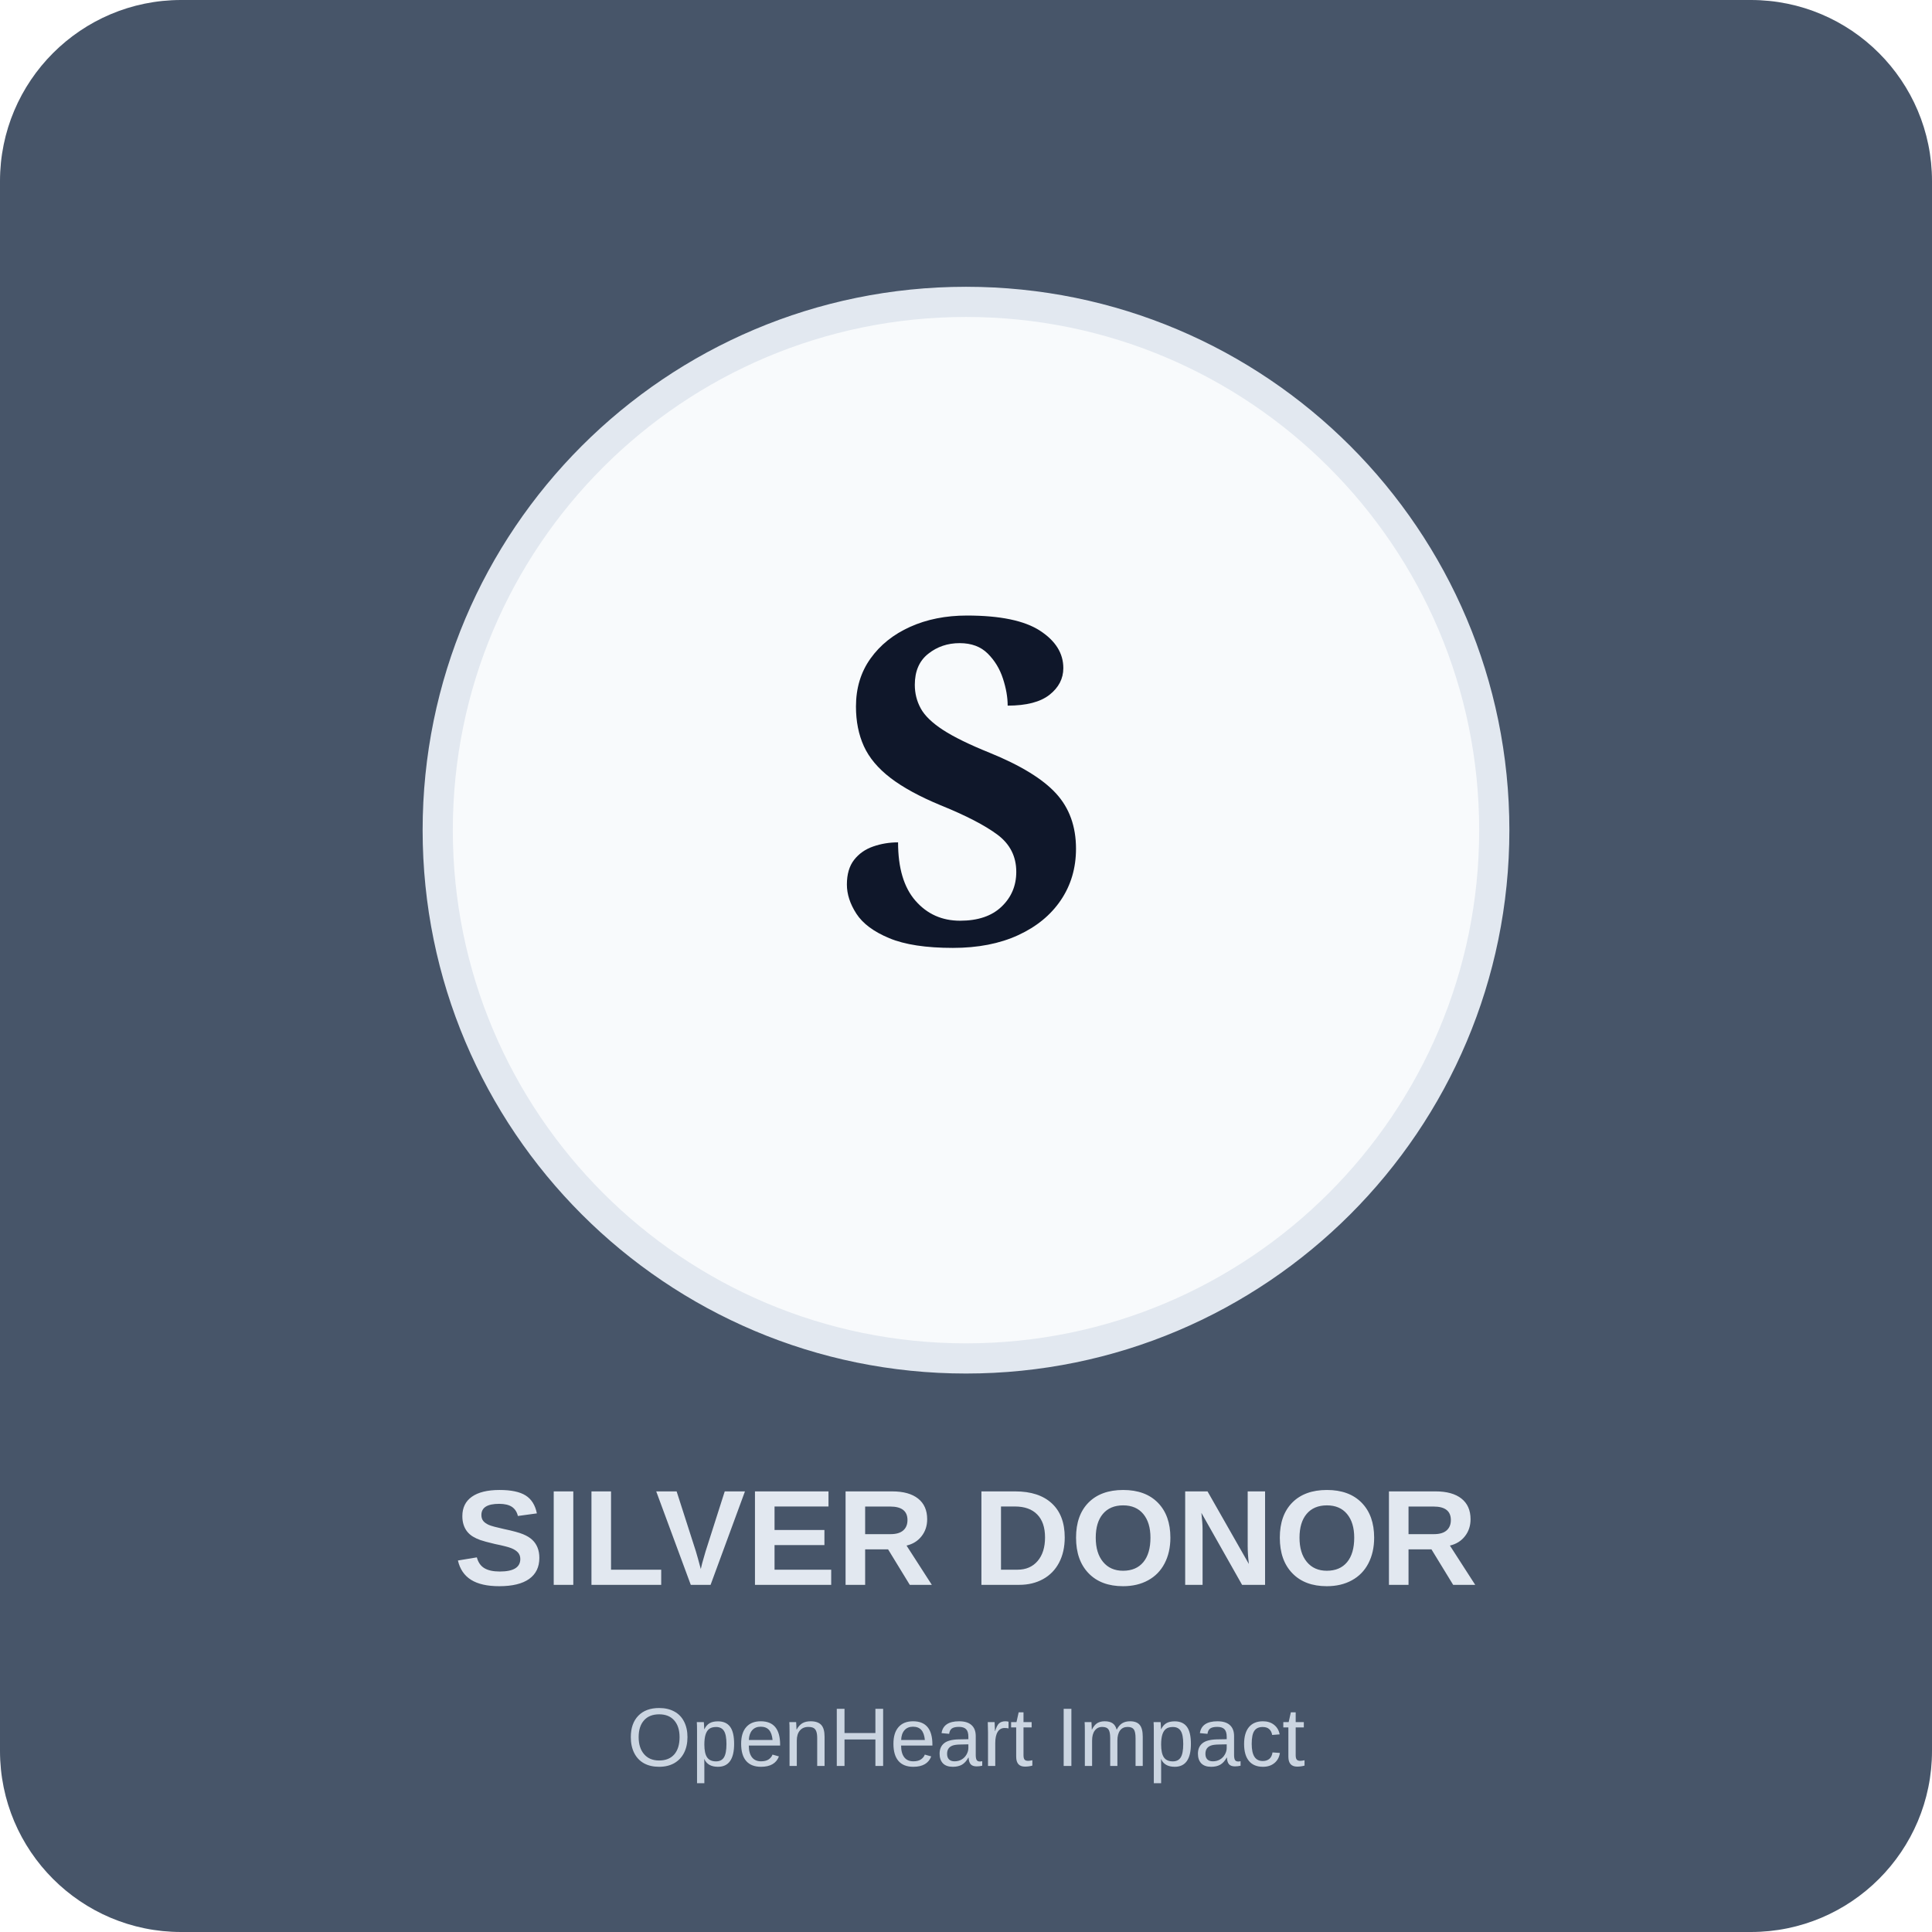
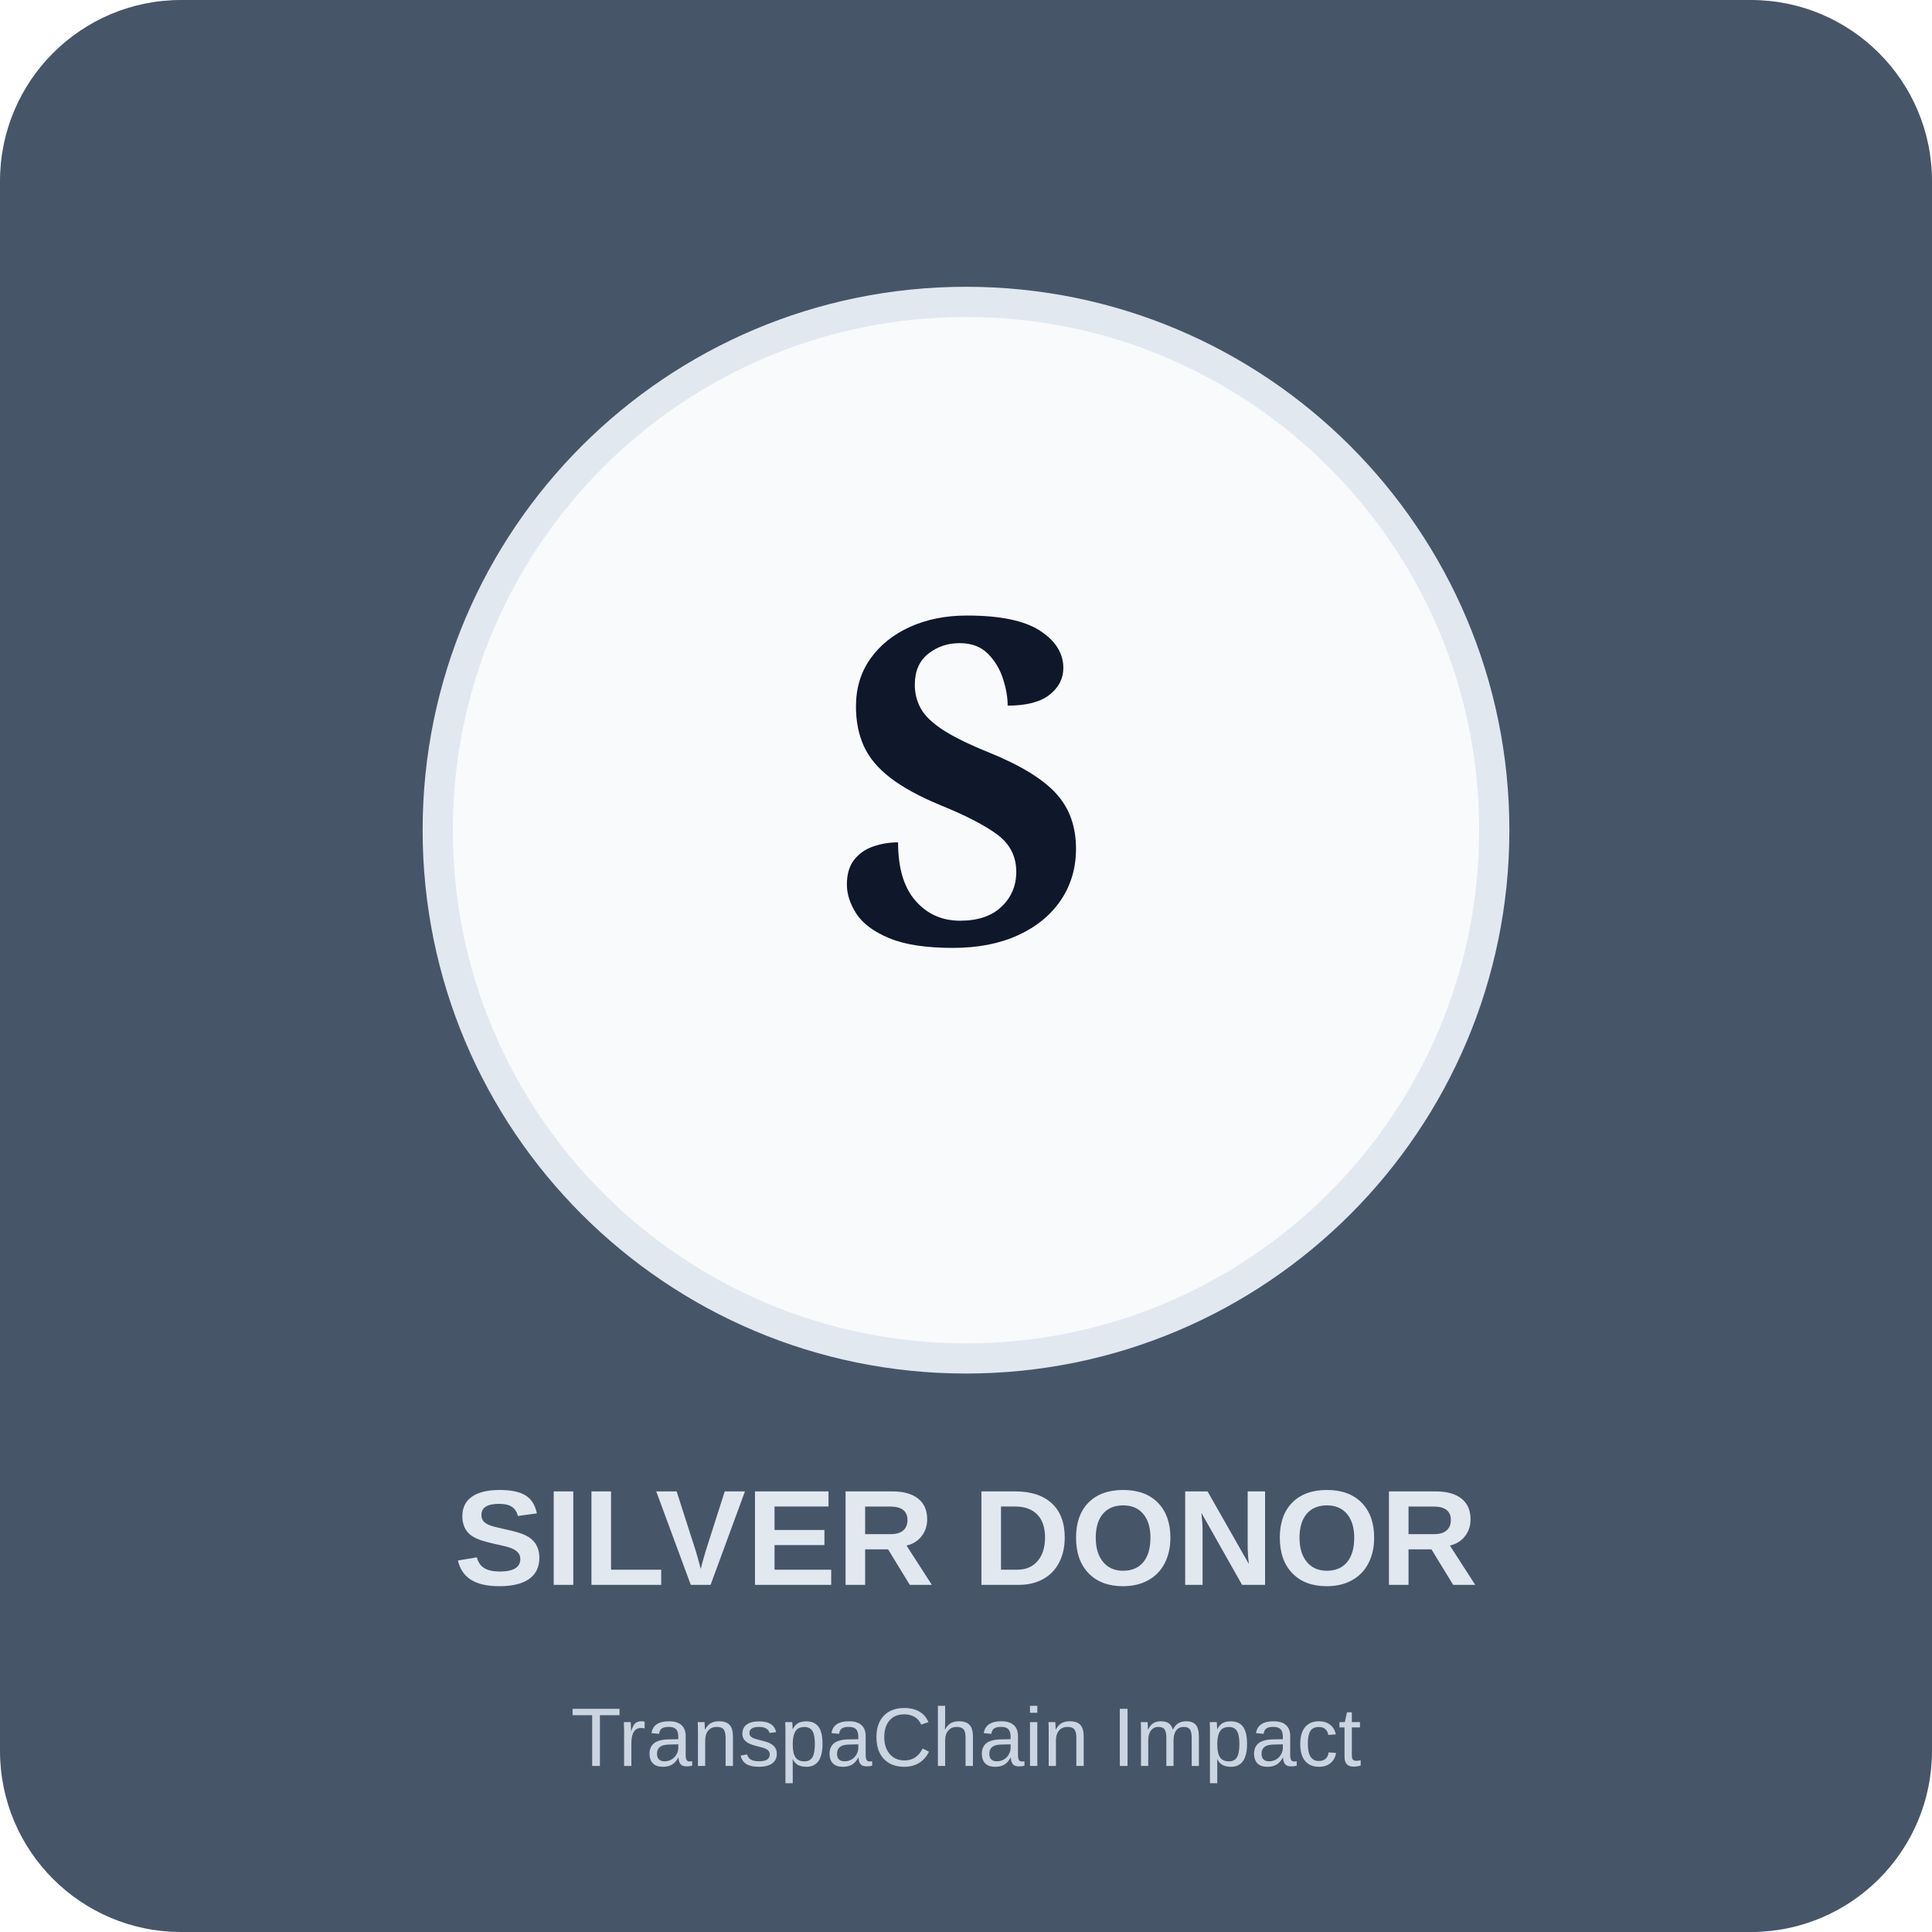
<svg xmlns="http://www.w3.org/2000/svg" viewBox="0 0 512 512" fill="none">
  <defs>
    <linearGradient id="bg" x1="0" y1="0" x2="512" y2="512">
      <stop offset="0%" stop-color="#475569" />
      <stop offset="100%" stop-color="#1e293b" />
    </linearGradient>
    <linearGradient id="medal" x1="156" y1="80" x2="356" y2="400">
      <stop offset="0%" stop-color="#f8fafc" />
      <stop offset="50%" stop-color="#94a3b8" />
      <stop offset="100%" stop-color="#64748b" />
    </linearGradient>
  </defs>
  <rect width="512" height="512" rx="48" fill="url(#bg)" />
  <circle cx="256" cy="220" r="140" fill="url(#medal)" stroke="#e2e8f0" stroke-width="8" />
  <text x="256" y="250" text-anchor="middle" font-family="Georgia,serif" font-size="120" font-weight="bold" fill="#0f172a">S</text>
  <text x="256" y="420" text-anchor="middle" font-family="Arial,sans-serif" font-size="36" font-weight="bold" fill="#e2e8f0">SILVER DONOR</text>
-   <text x="256" y="468" text-anchor="middle" font-family="Arial,sans-serif" font-size="22" fill="#cbd5e1">OpenHeart Impact</text>
+   <text x="256" y="468" text-anchor="middle" font-family="Arial,sans-serif" font-size="22" fill="#cbd5e1">TranspaChain Impact</text>
</svg>
